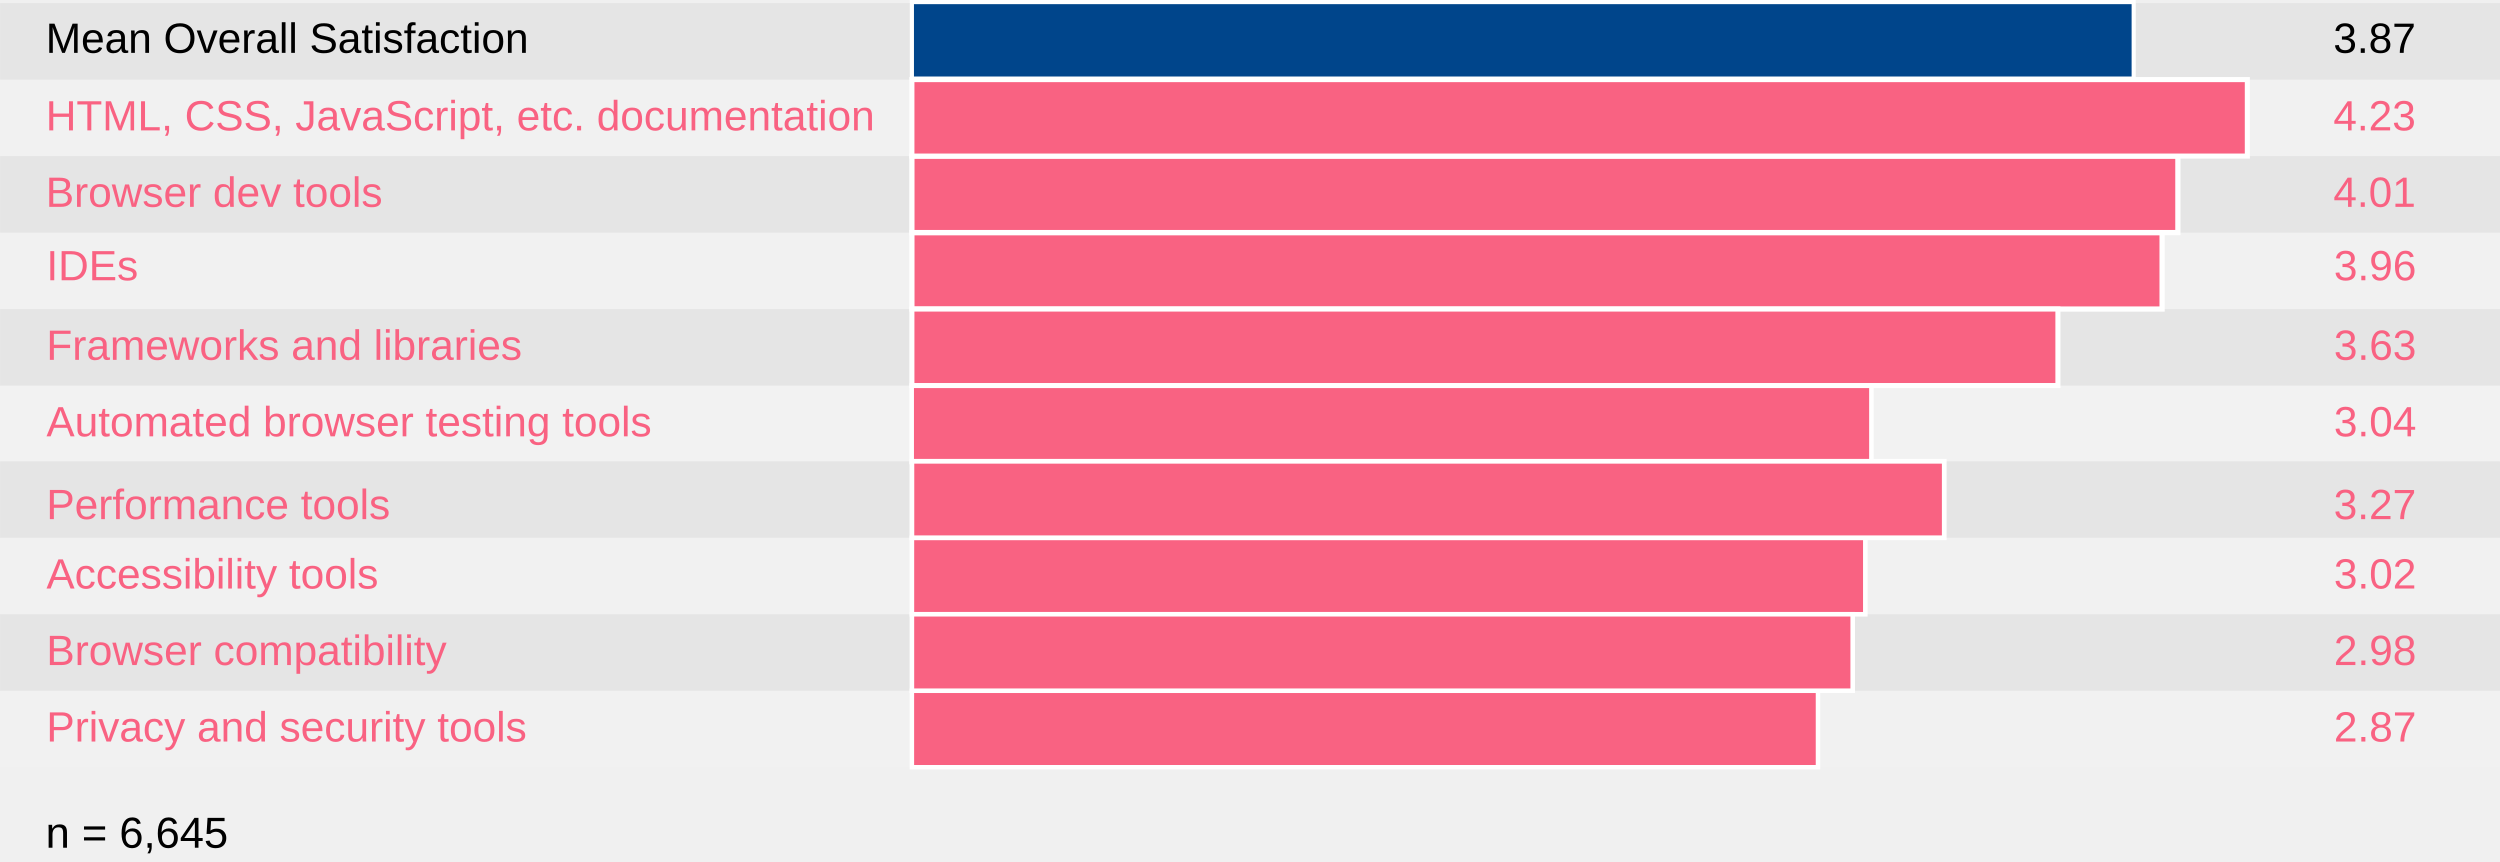
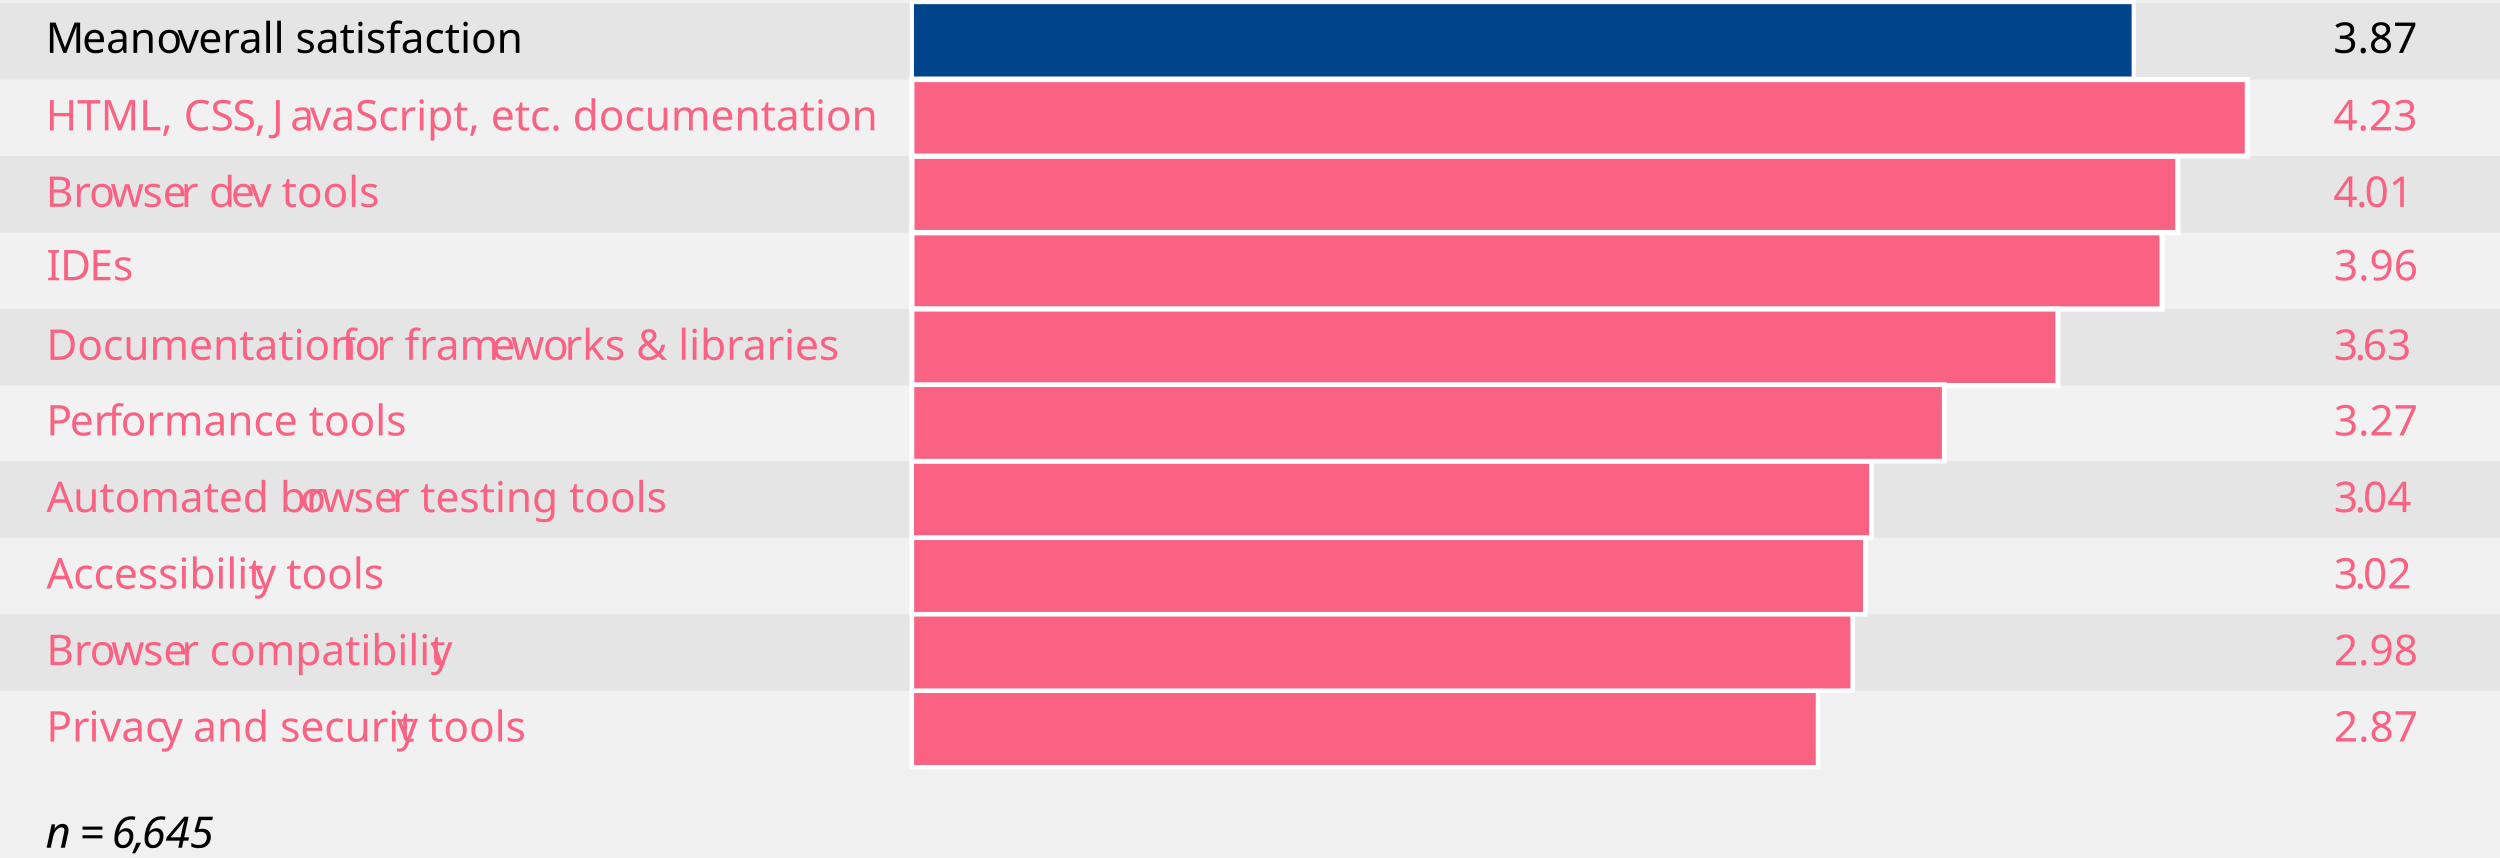
- <svg xmlns="http://www.w3.org/2000/svg" viewBox="0 0 791.87 272.99">
-   <defs>
-     <style>.cls-1{fill:#fff;}.cls-1,.cls-2{opacity:0.05;}.cls-3,.cls-4{font-size:13.42px;}.cls-10,.cls-11,.cls-12,.cls-13,.cls-14,.cls-3,.cls-6,.cls-7,.cls-8,.cls-9{fill:#f96282;}.cls-3,.cls-4,.cls-5{font-family:ArialMT, Arial;}.cls-5{font-size:13.77px;}.cls-10,.cls-11,.cls-12,.cls-13,.cls-14,.cls-15,.cls-6,.cls-7,.cls-8,.cls-9{stroke:#fff;stroke-miterlimit:10;}.cls-6{stroke-width:1.66px;}.cls-7{stroke-width:1.45px;}.cls-8{stroke-width:1.6px;}.cls-9{stroke-width:1.66px;}.cls-10{stroke-width:1.45px;}.cls-11{stroke-width:1.41px;}.cls-12{stroke-width:1.45px;}.cls-13{stroke-width:1.5px;}.cls-14{stroke-width:1.61px;}.cls-15{fill:#00458b;stroke-width:1.31px;}</style>
-   </defs>
-   <g id="Layer_2" data-name="Layer 2">
-     <g id="Sat._By_Subcategory" data-name="Sat. By Subcategory">
-       <g id="barPercentages">
-         <rect class="cls-1" y="122.12" width="791.82" height="24.23" />
-         <rect class="cls-2" x="0.04" y="97.89" width="791.82" height="24.23" />
-         <rect class="cls-1" x="0.04" y="73.66" width="791.82" height="24.23" />
-         <rect class="cls-1" y="122.12" width="791.82" height="24.23" />
-         <rect class="cls-2" x="0.04" y="49.44" width="791.82" height="24.23" />
-         <rect class="cls-2" x="0.04" y="194.56" width="791.82" height="24.23" />
-         <rect class="cls-1" x="0.04" y="170.34" width="791.82" height="24.23" />
-         <rect class="cls-1" x="0.04" y="218.79" width="791.82" height="24.23" />
-         <rect class="cls-2" x="0.04" y="146.11" width="791.82" height="24.23" />
-         <rect class="cls-1" x="0.04" y="25.21" width="791.82" height="24.23" />
-         <rect class="cls-2" x="0.04" y="0.98" width="791.82" height="24.23" />
-         <text class="cls-3" transform="translate(14.7 113.98)">Frameworks and libraries</text>
-         <text class="cls-3" transform="translate(14.7 88.78)">IDEs</text>
-         <text class="cls-3" transform="translate(14.51 65.52)">Browser dev tools</text>
-         <text class="cls-3" transform="translate(14.51 41.3)">HTML, CSS, JavaScript, etc. documentation</text>
-         <text class="cls-4" transform="translate(14.51 16.74)">Mean Overall Satisfaction</text>
-         <text class="cls-3" transform="translate(14.7 138.21)">Automated browser testing tools</text>
-         <text class="cls-3" transform="translate(14.7 164.43)">Performance tools </text>
-         <text class="cls-5" transform="translate(14.45 268.52)">n = 6,645</text>
-         <text class="cls-3" transform="translate(14.7 210.65)">Browser compatibility</text>
-         <text class="cls-3" transform="translate(14.7 186.42)">Accessibility tools</text>
-         <text class="cls-3" transform="translate(14.7 234.88)">Privacy and security tools</text>
-         <rect class="cls-6" x="288.84" y="73.66" width="396" height="24.23" />
-         <rect class="cls-7" x="288.77" y="122.12" width="304" height="24.23" />
-         <rect class="cls-8" x="288.84" y="97.89" width="363" height="24.23" />
-         <rect class="cls-9" x="288.84" y="49.44" width="401" height="24.23" />
-         <rect class="cls-10" x="288.84" y="170.34" width="302" height="24.23" />
-         <rect class="cls-11" x="288.84" y="218.79" width="287" height="24.23" />
-         <rect class="cls-12" x="288.84" y="194.56" width="298" height="24.23" />
-         <rect class="cls-13" x="288.84" y="146.11" width="327" height="24.23" />
-         <rect class="cls-14" x="288.84" y="25.21" width="423" height="24.23" />
-         <rect class="cls-15" x="288.84" y="0.66" width="387" height="24.23" />
-         <text class="cls-3" transform="translate(739.08 65.52)">4.01</text>
-         <text class="cls-3" transform="translate(739.26 113.98)">3.63</text>
-         <text class="cls-3" transform="translate(739.26 88.78)">3.96</text>
-         <text class="cls-3" transform="translate(739.2 164.44)">3.27</text>
-         <text class="cls-3" transform="translate(739.26 138.21)">3.04</text>
-         <text class="cls-3" transform="translate(739.26 186.42)">3.02</text>
-         <text class="cls-3" transform="translate(739.26 210.65)">2.98</text>
-         <text class="cls-3" transform="translate(739.26 234.88)">2.87</text>
-         <text class="cls-4" transform="translate(739.08 16.74)">3.87</text>
-         <text class="cls-3" transform="translate(739.08 41.3)">4.23</text>
-       </g>
-     </g>
-   </g>
+ <svg xmlns="http://www.w3.org/2000/svg" width="791.87" height="271.6" viewBox="0 0 791.87 271.6">
+   <rect y="122.12" width="791.82" height="24.23" fill="#fff" opacity="0.05" />
+   <rect x="0.04" y="97.89" width="791.82" height="24.23" opacity="0.05" />
+   <rect x="0.04" y="73.66" width="791.82" height="24.23" fill="#fff" opacity="0.05" />
+   <rect y="122.12" width="791.82" height="24.23" fill="#fff" opacity="0.05" />
+   <rect x="0.04" y="49.44" width="791.82" height="24.23" opacity="0.05" />
+   <rect x="0.04" y="194.56" width="791.82" height="24.23" opacity="0.05" />
+   <rect x="0.04" y="170.34" width="791.82" height="24.23" fill="#fff" opacity="0.05" />
+   <rect x="0.04" y="218.79" width="791.82" height="24.23" fill="#fff" opacity="0.05" />
+   <rect x="0.04" y="146.11" width="791.82" height="24.23" opacity="0.05" />
+   <rect x="0.04" y="25.21" width="791.82" height="24.23" fill="#fff" opacity="0.05" />
+   <rect x="0.04" y="0.98" width="791.82" height="24.23" opacity="0.05" />
+   <text transform="translate(14.7 113.98)" font-size="13.42" fill="#f96282" font-family="ZillaSlab-Regular, Zilla Slab">Documentation <tspan x="93.46" y="0" letter-spacing="-0.01em">f</tspan>
+     <tspan x="97.64" y="0">o</tspan>
+     <tspan x="104.53" y="0" letter-spacing="-0.02em">r</tspan>
+     <tspan x="109.95" y="0" xml:space="preserve" letter-spacing="0em"> fram</tspan>
+     <tspan x="140.97" y="0" letter-spacing="-0.01em">e</tspan>
+     <tspan x="147.16" y="0" letter-spacing="-0.01em">w</tspan>
+     <tspan x="157.29" y="0">o</tspan>
+     <tspan x="164.17" y="0" letter-spacing="-0.01em">r</tspan>
+     <tspan x="169.73" y="0" letter-spacing="0em">ks &amp; libraries</tspan>
+   </text>
+   <text transform="translate(14.7 88.78)" font-size="13.42" fill="#f96282" font-family="ZillaSlab-Regular, Zilla Slab">I<tspan x="4.32" y="0" letter-spacing="-0.01em">D</tspan>
+     <tspan x="13.62" y="0">Es</tspan>
+   </text>
+   <text transform="translate(14.51 65.52)" font-size="13.42" fill="#f96282" font-family="ZillaSlab-Regular, Zilla Slab">Br<tspan x="13.74" y="0" letter-spacing="-0.01em">o</tspan>
+     <tspan x="20.49" y="0" letter-spacing="-0.01em">w</tspan>
+     <tspan x="30.62" y="0" letter-spacing="0em">se</tspan>
+     <tspan x="42.8" y="0" letter-spacing="-0.02em">r</tspan>
+     <tspan x="48.23" y="0" xml:space="preserve" letter-spacing="0em"> d</tspan>
+     <tspan x="58.64" y="0" letter-spacing="-0.02em">e</tspan>
+     <tspan x="64.7" y="0" letter-spacing="-0.02em">v</tspan>
+     <tspan x="71.21" y="0" xml:space="preserve" letter-spacing="0em"> tools</tspan>
+   </text>
+   <text transform="translate(14.51 41.3)" font-size="13.42" fill="#f96282" font-family="ZillaSlab-Regular, Zilla Slab">HTML, CS<tspan x="59.16" y="0" letter-spacing="-0.01em">S</tspan>
+     <tspan x="66.18" y="0" letter-spacing="0em">,</tspan>
+     <tspan x="68.88" y="0" letter-spacing="-0.02em"> </tspan>
+     <tspan x="71.67" y="0" letter-spacing="-0.03em">J</tspan>
+     <tspan x="77.42" y="0" letter-spacing="-0.02em">a</tspan>
+     <tspan x="83.62" y="0">vaScript, etc. documentation</tspan>
+   </text>
+   <text transform="translate(14.51 16.74)" font-size="13.42" font-family="ZillaSlab-Regular, Zilla Slab">
+     <tspan letter-spacing="-0.02em">M</tspan>
+     <tspan x="11.53" y="0">ean </tspan>
+     <tspan x="35.05" y="0" letter-spacing="-0.02em">o</tspan>
+     <tspan x="41.72" y="0" letter-spacing="-0.02em">v</tspan>
+     <tspan x="48.32" y="0">erall satisfaction</tspan>
+   </text>
+   <text transform="translate(14.7 162.2)" font-size="13.42" fill="#f96282" font-family="ZillaSlab-Regular, Zilla Slab">
+     <tspan letter-spacing="-0.02em">A</tspan>
+     <tspan x="8.47" y="0">utomated br</tspan>
+     <tspan x="80.42" y="0" letter-spacing="-0.01em">o</tspan>
+     <tspan x="87.16" y="0" letter-spacing="-0.01em">w</tspan>
+     <tspan x="97.3" y="0" letter-spacing="0em">se</tspan>
+     <tspan x="109.48" y="0" letter-spacing="-0.02em">r</tspan>
+     <tspan x="114.9" y="0" xml:space="preserve" letter-spacing="0em"> testing tools</tspan>
+   </text>
+   <text transform="translate(14.7 137.93)" font-size="13.42" fill="#f96282" font-family="ZillaSlab-Regular, Zilla Slab">
+     <tspan letter-spacing="-0.02em">P</tspan>
+     <tspan x="7.41" y="0">er</tspan>
+     <tspan x="19.35" y="0" letter-spacing="-0.01em">f</tspan>
+     <tspan x="23.54" y="0" letter-spacing="0em">ormance tools </tspan>
+   </text>
+   <text transform="translate(14.45 268.52)" font-size="13.77" font-family="ZillaSlab-Italic, Zilla Slab" font-style="italic">
+     <tspan letter-spacing="-0.01em">n</tspan>
+     <tspan x="7.07" y="0" xml:space="preserve"> = </tspan>
+     <tspan x="20.91" y="0" letter-spacing="-0.01em">6</tspan>
+     <tspan x="28.01" y="0" letter-spacing="-0.02em">,</tspan>
+     <tspan x="30.46" y="0">645</tspan>
+   </text>
+   <text transform="translate(14.7 210.65)" font-size="13.42" fill="#f96282" font-family="ZillaSlab-Regular, Zilla Slab">Br<tspan x="13.74" y="0" letter-spacing="-0.01em">o</tspan>
+     <tspan x="20.49" y="0" letter-spacing="-0.01em">w</tspan>
+     <tspan x="30.62" y="0" letter-spacing="0em">se</tspan>
+     <tspan x="42.8" y="0" letter-spacing="-0.02em">r</tspan>
+     <tspan x="48.23" y="0" xml:space="preserve" letter-spacing="0em"> compatibilit</tspan>
+     <tspan x="121.76" y="0" letter-spacing="-0.02em">y</tspan>
+   </text>
+   <text transform="translate(14.7 186.42)" font-size="13.42" fill="#f96282" font-family="ZillaSlab-Regular, Zilla Slab">
+     <tspan letter-spacing="-0.01em">A</tspan>
+     <tspan x="8.51" y="0">ccessibilit</tspan>
+     <tspan x="65.95" y="0" letter-spacing="-0.02em">y</tspan>
+     <tspan x="72.49" y="0" xml:space="preserve"> tools</tspan>
+   </text>
+   <text transform="translate(14.7 234.88)" font-size="13.42" fill="#f96282" font-family="ZillaSlab-Regular, Zilla Slab">Pr<tspan x="13.34" y="0" letter-spacing="-0.01em">i</tspan>
+     <tspan x="16.92" y="0">vac</tspan>
+     <tspan x="36.43" y="0" letter-spacing="-0.02em">y</tspan>
+     <tspan x="42.97" y="0" xml:space="preserve"> and securit</tspan>
+     <tspan x="110.88" y="0" letter-spacing="-0.02em">y</tspan>
+     <tspan x="117.41" y="0" xml:space="preserve"> tools</tspan>
+   </text>
+   <rect x="288.84" y="73.66" width="396" height="24.23" fill="#f96282" stroke="#fff" stroke-miterlimit="10" stroke-width="1.66" />
+   <rect x="288.77" y="146.11" width="304" height="24.23" fill="#f96282" stroke="#fff" stroke-miterlimit="10" stroke-width="1.45" />
+   <rect x="288.84" y="97.89" width="363" height="24.23" fill="#f96282" stroke="#fff" stroke-miterlimit="10" stroke-width="1.6" />
+   <rect x="288.84" y="49.44" width="401" height="24.23" fill="#f96282" stroke="#fff" stroke-miterlimit="10" stroke-width="1.66" />
+   <rect x="288.84" y="170.34" width="302" height="24.23" fill="#f96282" stroke="#fff" stroke-miterlimit="10" stroke-width="1.45" />
+   <rect x="288.84" y="218.79" width="287" height="24.23" fill="#f96282" stroke="#fff" stroke-miterlimit="10" stroke-width="1.41" />
+   <rect x="288.84" y="194.56" width="298" height="24.23" fill="#f96282" stroke="#fff" stroke-miterlimit="10" stroke-width="1.45" />
+   <rect x="288.84" y="121.85" width="327" height="24.23" fill="#f96282" stroke="#fff" stroke-miterlimit="10" stroke-width="1.5" />
+   <rect x="288.84" y="25.21" width="423" height="24.23" fill="#f96282" stroke="#fff" stroke-miterlimit="10" stroke-width="1.61" />
+   <rect x="288.84" y="0.66" width="387" height="24.23" fill="#00458b" stroke="#fff" stroke-miterlimit="10" stroke-width="1.31" />
+   <text transform="translate(739.08 65.52)" font-size="13.42" fill="#f96282" font-family="ZillaSlab-Regular, Zilla Slab">4<tspan x="7.23" y="0" letter-spacing="-0.01em">.</tspan>
+     <tspan x="9.89" y="0">01</tspan>
+   </text>
+   <text transform="translate(739.26 113.98)" font-size="13.42" fill="#f96282" font-family="ZillaSlab-Regular, Zilla Slab">3<tspan x="6.56" y="0" letter-spacing="-0.02em">.</tspan>
+     <tspan x="9.14" y="0">63</tspan>
+   </text>
+   <text transform="translate(739.26 88.78)" font-size="13.42" fill="#f96282" font-family="ZillaSlab-Regular, Zilla Slab">3.96</text>
+   <text transform="translate(739.26 137.93)" font-size="13.42" fill="#f96282" font-family="ZillaSlab-Regular, Zilla Slab">3.27</text>
+   <text transform="translate(739.26 162.2)" font-size="13.42" fill="#f96282" font-family="ZillaSlab-Regular, Zilla Slab">3<tspan x="6.56" y="0" letter-spacing="-0.01em">.</tspan>
+     <tspan x="9.22" y="0" letter-spacing="0em">04</tspan>
+   </text>
+   <text transform="translate(739.26 186.42)" font-size="13.42" fill="#f96282" font-family="ZillaSlab-Regular, Zilla Slab">3<tspan x="6.56" y="0" letter-spacing="-0.01em">.</tspan>
+     <tspan x="9.22" y="0" letter-spacing="0em">02</tspan>
+   </text>
+   <text transform="translate(739.26 210.65)" font-size="13.42" fill="#f96282" font-family="ZillaSlab-Regular, Zilla Slab">2.98</text>
+   <text transform="translate(739.26 234.88)" font-size="13.42" fill="#f96282" font-family="ZillaSlab-Regular, Zilla Slab">2.87</text>
+   <text transform="translate(739.08 16.74)" font-size="13.42" font-family="ZillaSlab-Regular, Zilla Slab">3.87</text>
+   <text transform="translate(739.08 41.3)" font-size="13.42" fill="#f96282" font-family="ZillaSlab-Regular, Zilla Slab">4.23</text>
</svg>
